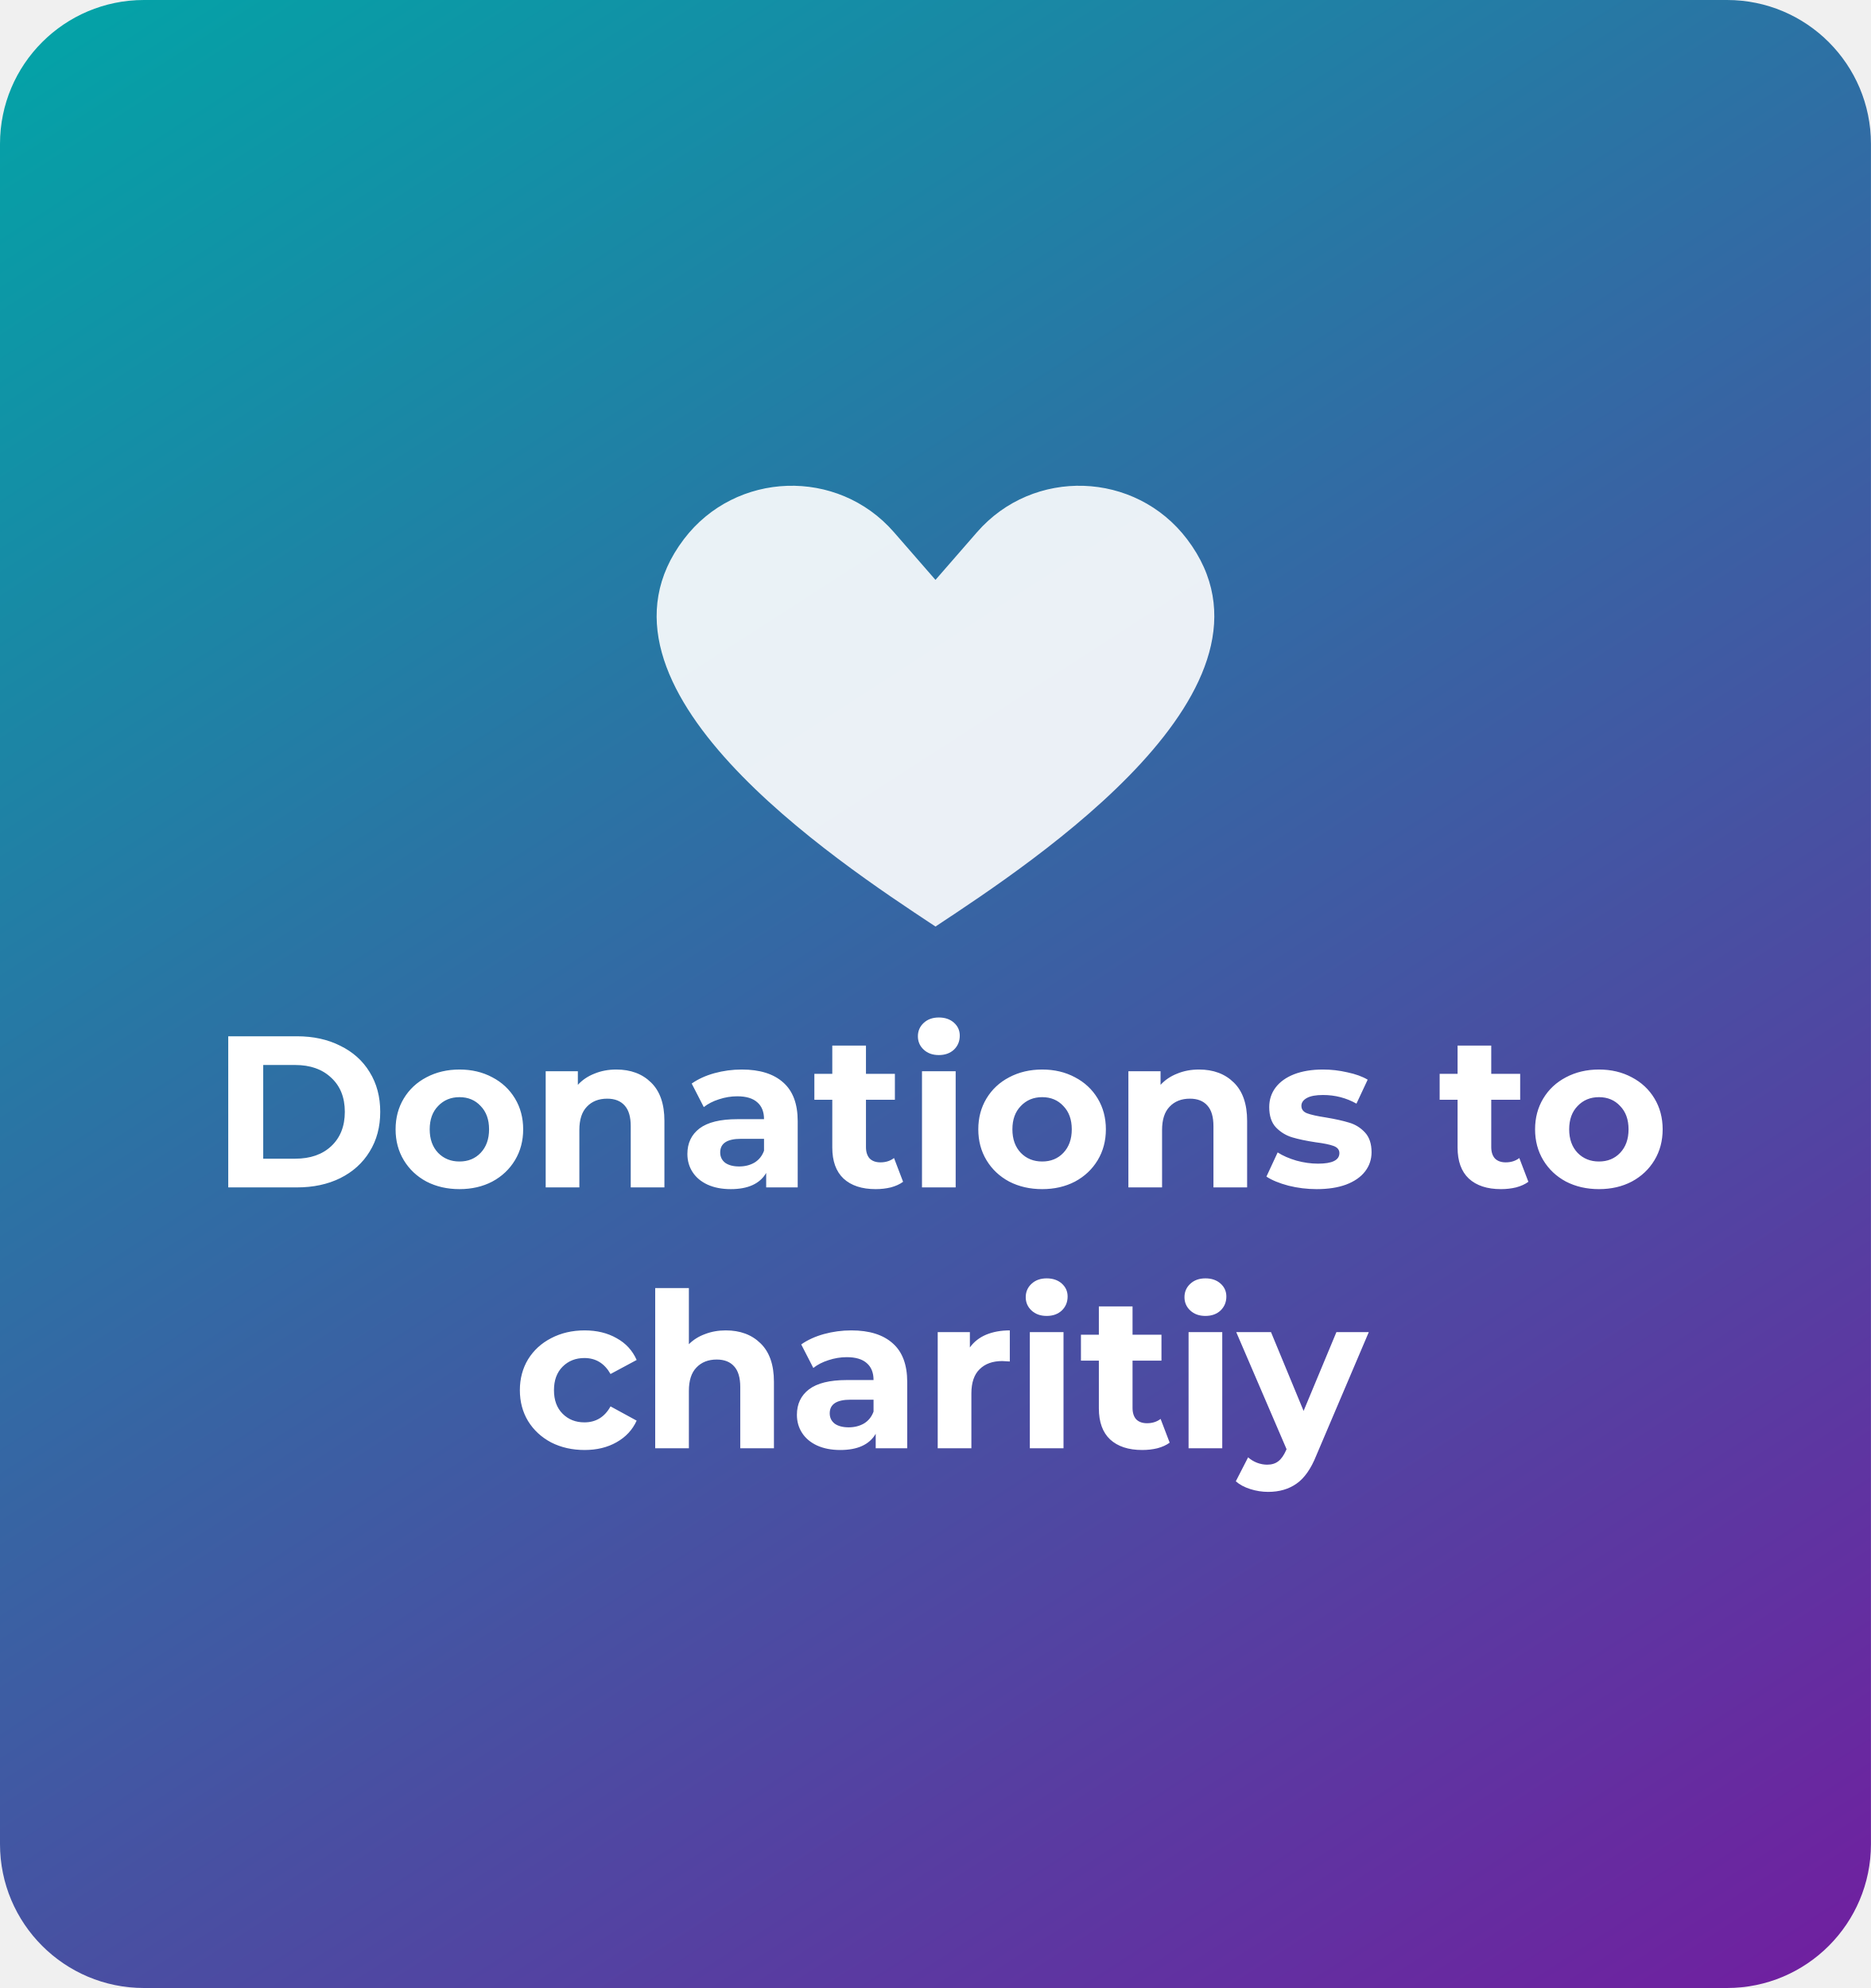
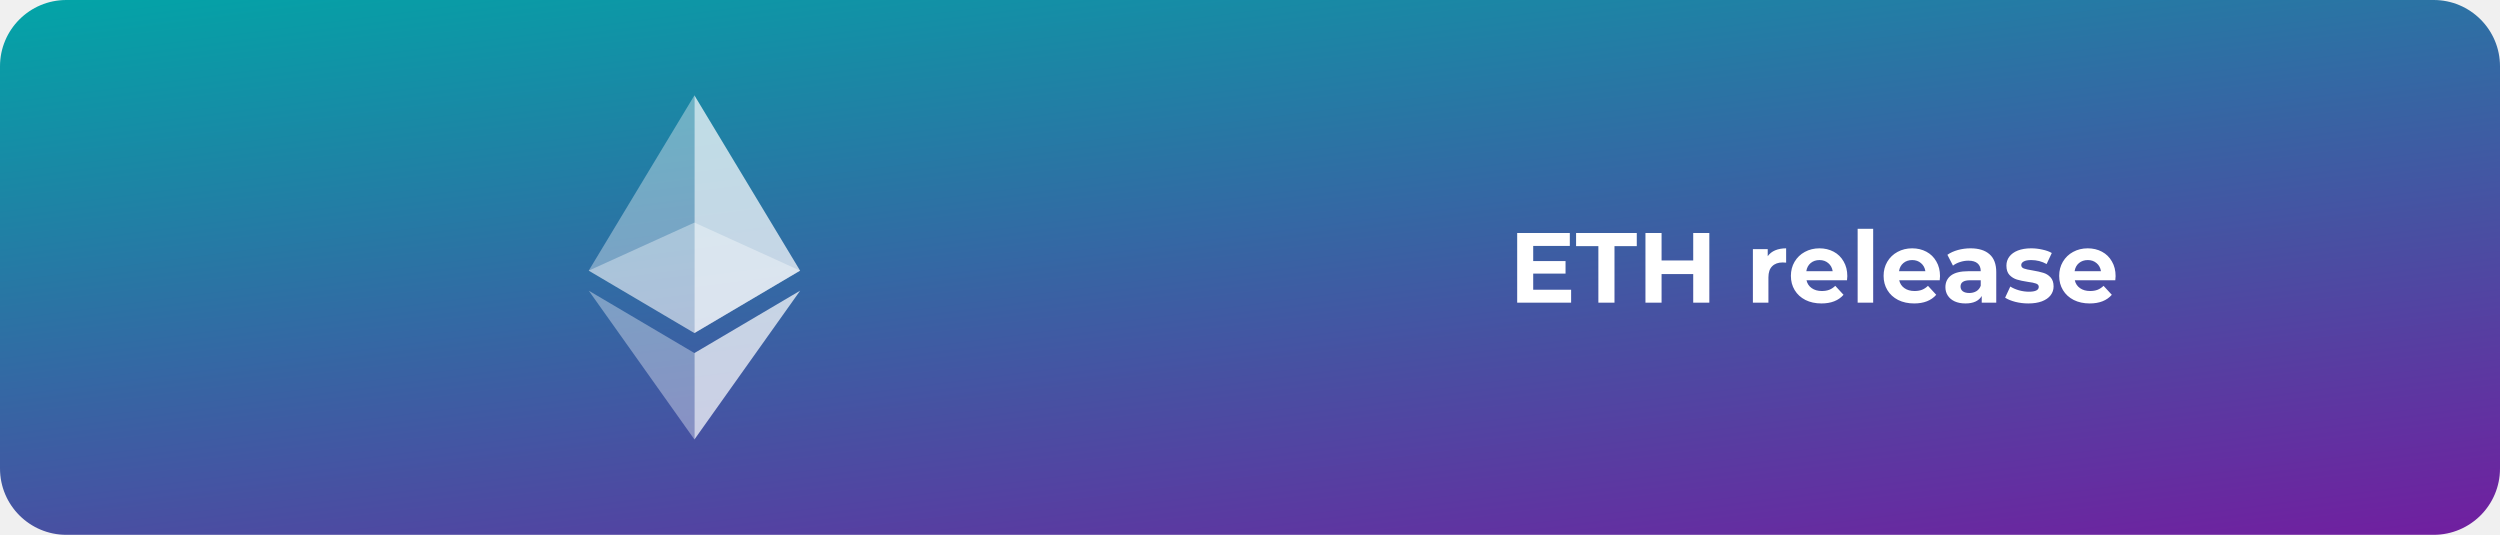
- <svg xmlns="http://www.w3.org/2000/svg" width="208" height="221" viewBox="0 0 208 221" fill="none">
-   <rect width="208" height="221" rx="16" fill="url(#paint0_linear_45_881)" />
-   <g opacity="0.9">
-     <path d="M104 103C92.793 95.596 63.585 76.332 76.028 59.94C81.79 52.35 93.121 51.972 99.381 59.161L104 64.465L108.619 59.161C114.879 51.972 126.21 52.35 131.972 59.94C144.415 76.332 115.207 95.596 104 103Z" fill="white" />
+ <svg xmlns="http://www.w3.org/2000/svg" width="603" height="129" viewBox="0 0 603 129" fill="none">
+   <rect width="603" height="129" rx="16" fill="url(#paint0_linear_46_846)" />
+   <g opacity="0.6">
+     <path opacity="0.6" d="M167.495 53.688L142 65.276L167.495 80.33L192.981 65.276L167.495 53.688Z" fill="white" />
  </g>
-   <path d="M25.375 115.2H33.007C34.831 115.2 36.439 115.552 37.831 116.256C39.239 116.944 40.327 117.92 41.095 119.184C41.879 120.448 42.271 121.92 42.271 123.6C42.271 125.28 41.879 126.752 41.095 128.016C40.327 129.28 39.239 130.264 37.831 130.968C36.439 131.656 34.831 132 33.007 132H25.375V115.2ZM32.815 128.808C34.495 128.808 35.831 128.344 36.823 127.416C37.831 126.472 38.335 125.2 38.335 123.6C38.335 122 37.831 120.736 36.823 119.808C35.831 118.864 34.495 118.392 32.815 118.392H29.263V128.808H32.815ZM51.083 132.192C49.723 132.192 48.499 131.912 47.411 131.352C46.339 130.776 45.499 129.984 44.891 128.976C44.283 127.968 43.979 126.824 43.979 125.544C43.979 124.264 44.283 123.12 44.891 122.112C45.499 121.104 46.339 120.32 47.411 119.76C48.499 119.184 49.723 118.896 51.083 118.896C52.443 118.896 53.659 119.184 54.731 119.76C55.803 120.32 56.643 121.104 57.251 122.112C57.859 123.12 58.163 124.264 58.163 125.544C58.163 126.824 57.859 127.968 57.251 128.976C56.643 129.984 55.803 130.776 54.731 131.352C53.659 131.912 52.443 132.192 51.083 132.192ZM51.083 129.12C52.043 129.12 52.827 128.8 53.435 128.16C54.059 127.504 54.371 126.632 54.371 125.544C54.371 124.456 54.059 123.592 53.435 122.952C52.827 122.296 52.043 121.968 51.083 121.968C50.123 121.968 49.331 122.296 48.707 122.952C48.083 123.592 47.771 124.456 47.771 125.544C47.771 126.632 48.083 127.504 48.707 128.16C49.331 128.8 50.123 129.12 51.083 129.12ZM68.513 118.896C70.114 118.896 71.401 119.376 72.377 120.336C73.37 121.296 73.865 122.72 73.865 124.608V132H70.121V125.184C70.121 124.16 69.897 123.4 69.45 122.904C69.001 122.392 68.353 122.136 67.505 122.136C66.561 122.136 65.809 122.432 65.249 123.024C64.689 123.6 64.409 124.464 64.409 125.616V132H60.666V119.088H64.242V120.6C64.737 120.056 65.353 119.64 66.09 119.352C66.826 119.048 67.633 118.896 68.513 118.896ZM82.467 118.896C84.467 118.896 86.003 119.376 87.075 120.336C88.147 121.28 88.683 122.712 88.683 124.632V132H85.179V130.392C84.475 131.592 83.163 132.192 81.243 132.192C80.251 132.192 79.387 132.024 78.651 131.688C77.931 131.352 77.379 130.888 76.995 130.296C76.611 129.704 76.419 129.032 76.419 128.28C76.419 127.08 76.867 126.136 77.763 125.448C78.675 124.76 80.075 124.416 81.963 124.416H84.939C84.939 123.6 84.691 122.976 84.195 122.544C83.699 122.096 82.955 121.872 81.963 121.872C81.275 121.872 80.595 121.984 79.923 122.208C79.267 122.416 78.707 122.704 78.243 123.072L76.899 120.456C77.603 119.96 78.443 119.576 79.419 119.304C80.411 119.032 81.427 118.896 82.467 118.896ZM82.179 129.672C82.819 129.672 83.387 129.528 83.883 129.24C84.379 128.936 84.731 128.496 84.939 127.92V126.6H82.371C80.835 126.6 80.067 127.104 80.067 128.112C80.067 128.592 80.251 128.976 80.619 129.264C81.003 129.536 81.523 129.672 82.179 129.672ZM100.4 131.376C100.032 131.648 99.576 131.856 99.032 132C98.504 132.128 97.944 132.192 97.352 132.192C95.816 132.192 94.624 131.8 93.776 131.016C92.944 130.232 92.528 129.08 92.528 127.56V122.256H90.536V119.376H92.528V116.232H96.272V119.376H99.488V122.256H96.272V127.512C96.272 128.056 96.408 128.48 96.68 128.784C96.968 129.072 97.368 129.216 97.88 129.216C98.472 129.216 98.976 129.056 99.392 128.736L100.4 131.376ZM102.501 119.088H106.245V132H102.501V119.088ZM104.373 117.288C103.685 117.288 103.125 117.088 102.693 116.688C102.261 116.288 102.045 115.792 102.045 115.2C102.045 114.608 102.261 114.112 102.693 113.712C103.125 113.312 103.685 113.112 104.373 113.112C105.061 113.112 105.621 113.304 106.053 113.688C106.485 114.072 106.701 114.552 106.701 115.128C106.701 115.752 106.485 116.272 106.053 116.688C105.621 117.088 105.061 117.288 104.373 117.288ZM115.864 132.192C114.504 132.192 113.28 131.912 112.192 131.352C111.12 130.776 110.28 129.984 109.672 128.976C109.064 127.968 108.76 126.824 108.76 125.544C108.76 124.264 109.064 123.12 109.672 122.112C110.28 121.104 111.12 120.32 112.192 119.76C113.28 119.184 114.504 118.896 115.864 118.896C117.224 118.896 118.44 119.184 119.512 119.76C120.584 120.32 121.424 121.104 122.032 122.112C122.64 123.12 122.944 124.264 122.944 125.544C122.944 126.824 122.64 127.968 122.032 128.976C121.424 129.984 120.584 130.776 119.512 131.352C118.44 131.912 117.224 132.192 115.864 132.192ZM115.864 129.12C116.824 129.12 117.608 128.8 118.216 128.16C118.84 127.504 119.152 126.632 119.152 125.544C119.152 124.456 118.84 123.592 118.216 122.952C117.608 122.296 116.824 121.968 115.864 121.968C114.904 121.968 114.112 122.296 113.488 122.952C112.864 123.592 112.552 124.456 112.552 125.544C112.552 126.632 112.864 127.504 113.488 128.16C114.112 128.8 114.904 129.12 115.864 129.12ZM133.295 118.896C134.895 118.896 136.183 119.376 137.159 120.336C138.151 121.296 138.647 122.72 138.647 124.608V132H134.903V125.184C134.903 124.16 134.679 123.4 134.231 122.904C133.783 122.392 133.135 122.136 132.287 122.136C131.343 122.136 130.591 122.432 130.031 123.024C129.471 123.6 129.191 124.464 129.191 125.616V132H125.447V119.088H129.023V120.6C129.519 120.056 130.135 119.64 130.871 119.352C131.607 119.048 132.415 118.896 133.295 118.896ZM146.385 132.192C145.313 132.192 144.265 132.064 143.241 131.808C142.217 131.536 141.401 131.2 140.793 130.8L142.041 128.112C142.617 128.48 143.313 128.784 144.129 129.024C144.945 129.248 145.745 129.36 146.529 129.36C148.113 129.36 148.905 128.968 148.905 128.184C148.905 127.816 148.689 127.552 148.257 127.392C147.825 127.232 147.161 127.096 146.265 126.984C145.209 126.824 144.337 126.64 143.649 126.432C142.961 126.224 142.361 125.856 141.849 125.328C141.353 124.8 141.104 124.048 141.104 123.072C141.104 122.256 141.337 121.536 141.801 120.912C142.281 120.272 142.969 119.776 143.865 119.424C144.777 119.072 145.849 118.896 147.081 118.896C147.993 118.896 148.897 119 149.793 119.208C150.705 119.4 151.457 119.672 152.049 120.024L150.801 122.688C149.665 122.048 148.425 121.728 147.081 121.728C146.281 121.728 145.681 121.84 145.281 122.064C144.881 122.288 144.681 122.576 144.681 122.928C144.681 123.328 144.897 123.608 145.329 123.768C145.761 123.928 146.449 124.08 147.393 124.224C148.449 124.4 149.313 124.592 149.985 124.8C150.657 124.992 151.241 125.352 151.737 125.88C152.233 126.408 152.481 127.144 152.481 128.088C152.481 128.888 152.241 129.6 151.761 130.224C151.281 130.848 150.577 131.336 149.649 131.688C148.737 132.024 147.649 132.192 146.385 132.192ZM169.915 131.376C169.547 131.648 169.091 131.856 168.547 132C168.019 132.128 167.459 132.192 166.867 132.192C165.331 132.192 164.139 131.8 163.291 131.016C162.459 130.232 162.043 129.08 162.043 127.56V122.256H160.051V119.376H162.043V116.232H165.787V119.376H169.003V122.256H165.787V127.512C165.787 128.056 165.923 128.48 166.195 128.784C166.483 129.072 166.883 129.216 167.395 129.216C167.987 129.216 168.491 129.056 168.907 128.736L169.915 131.376ZM177.763 132.192C176.403 132.192 175.179 131.912 174.091 131.352C173.019 130.776 172.179 129.984 171.571 128.976C170.963 127.968 170.659 126.824 170.659 125.544C170.659 124.264 170.963 123.12 171.571 122.112C172.179 121.104 173.019 120.32 174.091 119.76C175.179 119.184 176.403 118.896 177.763 118.896C179.123 118.896 180.339 119.184 181.411 119.76C182.483 120.32 183.323 121.104 183.931 122.112C184.539 123.12 184.843 124.264 184.843 125.544C184.843 126.824 184.539 127.968 183.931 128.976C183.323 129.984 182.483 130.776 181.411 131.352C180.339 131.912 179.123 132.192 177.763 132.192ZM177.763 129.12C178.723 129.12 179.507 128.8 180.115 128.16C180.739 127.504 181.051 126.632 181.051 125.544C181.051 124.456 180.739 123.592 180.115 122.952C179.507 122.296 178.723 121.968 177.763 121.968C176.803 121.968 176.011 122.296 175.387 122.952C174.763 123.592 174.451 124.456 174.451 125.544C174.451 126.632 174.763 127.504 175.387 128.16C176.011 128.8 176.803 129.12 177.763 129.12ZM64.995 161.192C63.619 161.192 62.379 160.912 61.275 160.352C60.187 159.776 59.331 158.984 58.707 157.976C58.099 156.968 57.795 155.824 57.795 154.544C57.795 153.264 58.099 152.12 58.707 151.112C59.331 150.104 60.187 149.32 61.275 148.76C62.379 148.184 63.619 147.896 64.995 147.896C66.355 147.896 67.539 148.184 68.547 148.76C69.571 149.32 70.315 150.128 70.779 151.184L67.875 152.744C67.203 151.56 66.235 150.968 64.971 150.968C63.995 150.968 63.187 151.288 62.547 151.928C61.907 152.568 61.587 153.44 61.587 154.544C61.587 155.648 61.907 156.52 62.547 157.16C63.187 157.8 63.995 158.12 64.971 158.12C66.251 158.12 67.219 157.528 67.875 156.344L70.779 157.928C70.315 158.952 69.571 159.752 68.547 160.328C67.539 160.904 66.355 161.192 64.995 161.192ZM80.689 147.896C82.289 147.896 83.577 148.376 84.553 149.336C85.545 150.296 86.041 151.72 86.041 153.608V161H82.297V154.184C82.297 153.16 82.073 152.4 81.625 151.904C81.177 151.392 80.529 151.136 79.681 151.136C78.737 151.136 77.985 151.432 77.425 152.024C76.865 152.6 76.585 153.464 76.585 154.616V161H72.841V143.192H76.585V149.432C77.081 148.936 77.681 148.56 78.385 148.304C79.089 148.032 79.857 147.896 80.689 147.896ZM94.643 147.896C96.643 147.896 98.179 148.376 99.251 149.336C100.323 150.28 100.859 151.712 100.859 153.632V161H97.355V159.392C96.651 160.592 95.339 161.192 93.419 161.192C92.427 161.192 91.563 161.024 90.827 160.688C90.107 160.352 89.555 159.888 89.171 159.296C88.787 158.704 88.595 158.032 88.595 157.28C88.595 156.08 89.043 155.136 89.939 154.448C90.851 153.76 92.251 153.416 94.139 153.416H97.115C97.115 152.6 96.867 151.976 96.371 151.544C95.875 151.096 95.131 150.872 94.139 150.872C93.451 150.872 92.771 150.984 92.099 151.208C91.443 151.416 90.883 151.704 90.419 152.072L89.075 149.456C89.779 148.96 90.619 148.576 91.595 148.304C92.587 148.032 93.603 147.896 94.643 147.896ZM94.355 158.672C94.995 158.672 95.563 158.528 96.059 158.24C96.555 157.936 96.907 157.496 97.115 156.92V155.6H94.547C93.011 155.6 92.243 156.104 92.243 157.112C92.243 157.592 92.427 157.976 92.795 158.264C93.179 158.536 93.699 158.672 94.355 158.672ZM107.824 149.792C108.272 149.168 108.872 148.696 109.624 148.376C110.392 148.056 111.272 147.896 112.264 147.896V151.352C111.848 151.32 111.568 151.304 111.424 151.304C110.352 151.304 109.512 151.608 108.904 152.216C108.296 152.808 107.992 153.704 107.992 154.904V161H104.248V148.088H107.824V149.792ZM114.49 148.088H118.234V161H114.49V148.088ZM116.362 146.288C115.674 146.288 115.114 146.088 114.682 145.688C114.25 145.288 114.034 144.792 114.034 144.2C114.034 143.608 114.25 143.112 114.682 142.712C115.114 142.312 115.674 142.112 116.362 142.112C117.05 142.112 117.61 142.304 118.042 142.688C118.474 143.072 118.69 143.552 118.69 144.128C118.69 144.752 118.474 145.272 118.042 145.688C117.61 146.088 117.05 146.288 116.362 146.288ZM130.036 160.376C129.668 160.648 129.212 160.856 128.668 161C128.14 161.128 127.58 161.192 126.988 161.192C125.452 161.192 124.26 160.8 123.412 160.016C122.58 159.232 122.164 158.08 122.164 156.56V151.256H120.172V148.376H122.164V145.232H125.908V148.376H129.124V151.256H125.908V156.512C125.908 157.056 126.044 157.48 126.316 157.784C126.604 158.072 127.004 158.216 127.516 158.216C128.108 158.216 128.612 158.056 129.028 157.736L130.036 160.376ZM132.138 148.088H135.882V161H132.138V148.088ZM134.01 146.288C133.322 146.288 132.762 146.088 132.33 145.688C131.898 145.288 131.682 144.792 131.682 144.2C131.682 143.608 131.898 143.112 132.33 142.712C132.762 142.312 133.322 142.112 134.01 142.112C134.698 142.112 135.258 142.304 135.69 142.688C136.122 143.072 136.338 143.552 136.338 144.128C136.338 144.752 136.122 145.272 135.69 145.688C135.258 146.088 134.698 146.288 134.01 146.288ZM152.173 148.088L146.341 161.792C145.749 163.28 145.013 164.328 144.133 164.936C143.269 165.544 142.221 165.848 140.989 165.848C140.317 165.848 139.653 165.744 138.997 165.536C138.341 165.328 137.805 165.04 137.389 164.672L138.757 162.008C139.045 162.264 139.373 162.464 139.741 162.608C140.125 162.752 140.501 162.824 140.869 162.824C141.381 162.824 141.797 162.696 142.117 162.44C142.437 162.2 142.725 161.792 142.981 161.216L143.029 161.096L137.437 148.088H141.301L144.925 156.848L148.573 148.088H152.173Z" fill="white" />
+   <g opacity="0.45">
+     <path opacity="0.8" d="M142 65.276L167.495 80.33V23L142 65.276Z" fill="white" />
+   </g>
+   <g opacity="0.8">
+     <path opacity="0.9" d="M167.495 23V80.33L192.98 65.276L167.495 23Z" fill="white" />
+   </g>
+   <g opacity="0.45">
+     <path opacity="0.8" d="M142 70.104L167.495 106V85.157L142 70.104Z" fill="white" />
+   </g>
+   <g opacity="0.8">
+     <path opacity="0.9" d="M167.495 85.157V106L193 70.104L167.495 85.157Z" fill="white" />
+   </g>
+   <path d="M378.953 69.88V73H365.945V56.2H378.641V59.32H369.809V62.968H377.609V65.992H369.809V69.88H378.953ZM385.527 59.368H380.151V56.2H394.791V59.368H389.415V73H385.527V59.368ZM412.291 56.2V73H408.403V66.112H400.771V73H396.883V56.2H400.771V62.824H408.403V56.2H412.291ZM426.374 61.792C426.822 61.168 427.422 60.696 428.174 60.376C428.942 60.056 429.822 59.896 430.814 59.896V63.352C430.398 63.32 430.118 63.304 429.974 63.304C428.902 63.304 428.062 63.608 427.454 64.216C426.846 64.808 426.542 65.704 426.542 66.904V73H422.798V60.088H426.374V61.792ZM445.571 66.592C445.571 66.64 445.547 66.976 445.499 67.6H435.731C435.907 68.4 436.323 69.032 436.979 69.496C437.635 69.96 438.451 70.192 439.427 70.192C440.099 70.192 440.691 70.096 441.203 69.904C441.731 69.696 442.219 69.376 442.667 68.944L444.659 71.104C443.443 72.496 441.667 73.192 439.331 73.192C437.875 73.192 436.587 72.912 435.467 72.352C434.347 71.776 433.483 70.984 432.875 69.976C432.267 68.968 431.963 67.824 431.963 66.544C431.963 65.28 432.259 64.144 432.851 63.136C433.459 62.112 434.283 61.32 435.323 60.76C436.379 60.184 437.555 59.896 438.851 59.896C440.115 59.896 441.259 60.168 442.283 60.712C443.307 61.256 444.107 62.04 444.683 63.064C445.275 64.072 445.571 65.248 445.571 66.592ZM438.875 62.728C438.027 62.728 437.315 62.968 436.739 63.448C436.163 63.928 435.811 64.584 435.683 65.416H442.043C441.915 64.6 441.563 63.952 440.987 63.472C440.411 62.976 439.707 62.728 438.875 62.728ZM448.064 55.192H451.808V73H448.064V55.192ZM467.931 66.592C467.931 66.64 467.907 66.976 467.859 67.6H458.091C458.267 68.4 458.683 69.032 459.339 69.496C459.995 69.96 460.811 70.192 461.787 70.192C462.459 70.192 463.051 70.096 463.563 69.904C464.091 69.696 464.579 69.376 465.027 68.944L467.019 71.104C465.803 72.496 464.027 73.192 461.691 73.192C460.235 73.192 458.947 72.912 457.827 72.352C456.707 71.776 455.843 70.984 455.235 69.976C454.627 68.968 454.323 67.824 454.323 66.544C454.323 65.28 454.619 64.144 455.211 63.136C455.819 62.112 456.643 61.32 457.683 60.76C458.739 60.184 459.915 59.896 461.211 59.896C462.475 59.896 463.619 60.168 464.643 60.712C465.667 61.256 466.467 62.04 467.043 63.064C467.635 64.072 467.931 65.248 467.931 66.592ZM461.235 62.728C460.387 62.728 459.675 62.968 459.099 63.448C458.523 63.928 458.171 64.584 458.043 65.416H464.403C464.275 64.6 463.923 63.952 463.347 63.472C462.771 62.976 462.067 62.728 461.235 62.728ZM475.28 59.896C477.28 59.896 478.816 60.376 479.888 61.336C480.96 62.28 481.496 63.712 481.496 65.632V73H477.992V71.392C477.288 72.592 475.976 73.192 474.056 73.192C473.064 73.192 472.2 73.024 471.464 72.688C470.744 72.352 470.192 71.888 469.808 71.296C469.424 70.704 469.232 70.032 469.232 69.28C469.232 68.08 469.68 67.136 470.576 66.448C471.488 65.76 472.888 65.416 474.776 65.416H477.752C477.752 64.6 477.504 63.976 477.008 63.544C476.512 63.096 475.768 62.872 474.776 62.872C474.088 62.872 473.408 62.984 472.736 63.208C472.08 63.416 471.52 63.704 471.056 64.072L469.712 61.456C470.416 60.96 471.256 60.576 472.232 60.304C473.224 60.032 474.24 59.896 475.28 59.896ZM474.992 70.672C475.632 70.672 476.2 70.528 476.696 70.24C477.192 69.936 477.544 69.496 477.752 68.92V67.6H475.184C473.648 67.6 472.88 68.104 472.88 69.112C472.88 69.592 473.064 69.976 473.432 70.264C473.816 70.536 474.336 70.672 474.992 70.672ZM489.228 73.192C488.156 73.192 487.108 73.064 486.084 72.808C485.06 72.536 484.244 72.2 483.636 71.8L484.884 69.112C485.46 69.48 486.156 69.784 486.972 70.024C487.788 70.248 488.588 70.36 489.372 70.36C490.956 70.36 491.748 69.968 491.748 69.184C491.748 68.816 491.532 68.552 491.1 68.392C490.668 68.232 490.004 68.096 489.108 67.984C488.052 67.824 487.18 67.64 486.492 67.432C485.804 67.224 485.204 66.856 484.692 66.328C484.196 65.8 483.948 65.048 483.948 64.072C483.948 63.256 484.18 62.536 484.644 61.912C485.124 61.272 485.812 60.776 486.708 60.424C487.62 60.072 488.692 59.896 489.924 59.896C490.836 59.896 491.74 60 492.636 60.208C493.548 60.4 494.3 60.672 494.892 61.024L493.644 63.688C492.508 63.048 491.268 62.728 489.924 62.728C489.124 62.728 488.524 62.84 488.124 63.064C487.724 63.288 487.524 63.576 487.524 63.928C487.524 64.328 487.74 64.608 488.172 64.768C488.604 64.928 489.292 65.08 490.236 65.224C491.292 65.4 492.156 65.592 492.828 65.8C493.5 65.992 494.084 66.352 494.58 66.88C495.076 67.408 495.324 68.144 495.324 69.088C495.324 69.888 495.084 70.6 494.604 71.224C494.124 71.848 493.42 72.336 492.492 72.688C491.58 73.024 490.492 73.192 489.228 73.192ZM510.282 66.592C510.282 66.64 510.258 66.976 510.21 67.6H500.442C500.618 68.4 501.034 69.032 501.69 69.496C502.346 69.96 503.162 70.192 504.138 70.192C504.81 70.192 505.402 70.096 505.914 69.904C506.442 69.696 506.93 69.376 507.378 68.944L509.37 71.104C508.154 72.496 506.378 73.192 504.042 73.192C502.586 73.192 501.298 72.912 500.178 72.352C499.058 71.776 498.194 70.984 497.586 69.976C496.978 68.968 496.674 67.824 496.674 66.544C496.674 65.28 496.97 64.144 497.562 63.136C498.17 62.112 498.994 61.32 500.034 60.76C501.09 60.184 502.266 59.896 503.562 59.896C504.826 59.896 505.97 60.168 506.994 60.712C508.018 61.256 508.818 62.04 509.394 63.064C509.986 64.072 510.282 65.248 510.282 66.592ZM503.586 62.728C502.738 62.728 502.026 62.968 501.45 63.448C500.874 63.928 500.522 64.584 500.394 65.416H506.754C506.626 64.6 506.274 63.952 505.698 63.472C505.122 62.976 504.418 62.728 503.586 62.728Z" fill="white" />
  <defs>
-     <linearGradient id="paint0_linear_45_881" x1="29" y1="-25" x2="208" y2="252.5" gradientUnits="userSpaceOnUse">
+     <linearGradient id="paint0_linear_46_846" x1="84.072" y1="-14.593" x2="113.369" y2="210.979" gradientUnits="userSpaceOnUse">
      <stop stop-color="#00A7A7" />
      <stop offset="1" stop-color="#7B129F" />
    </linearGradient>
  </defs>
</svg>
